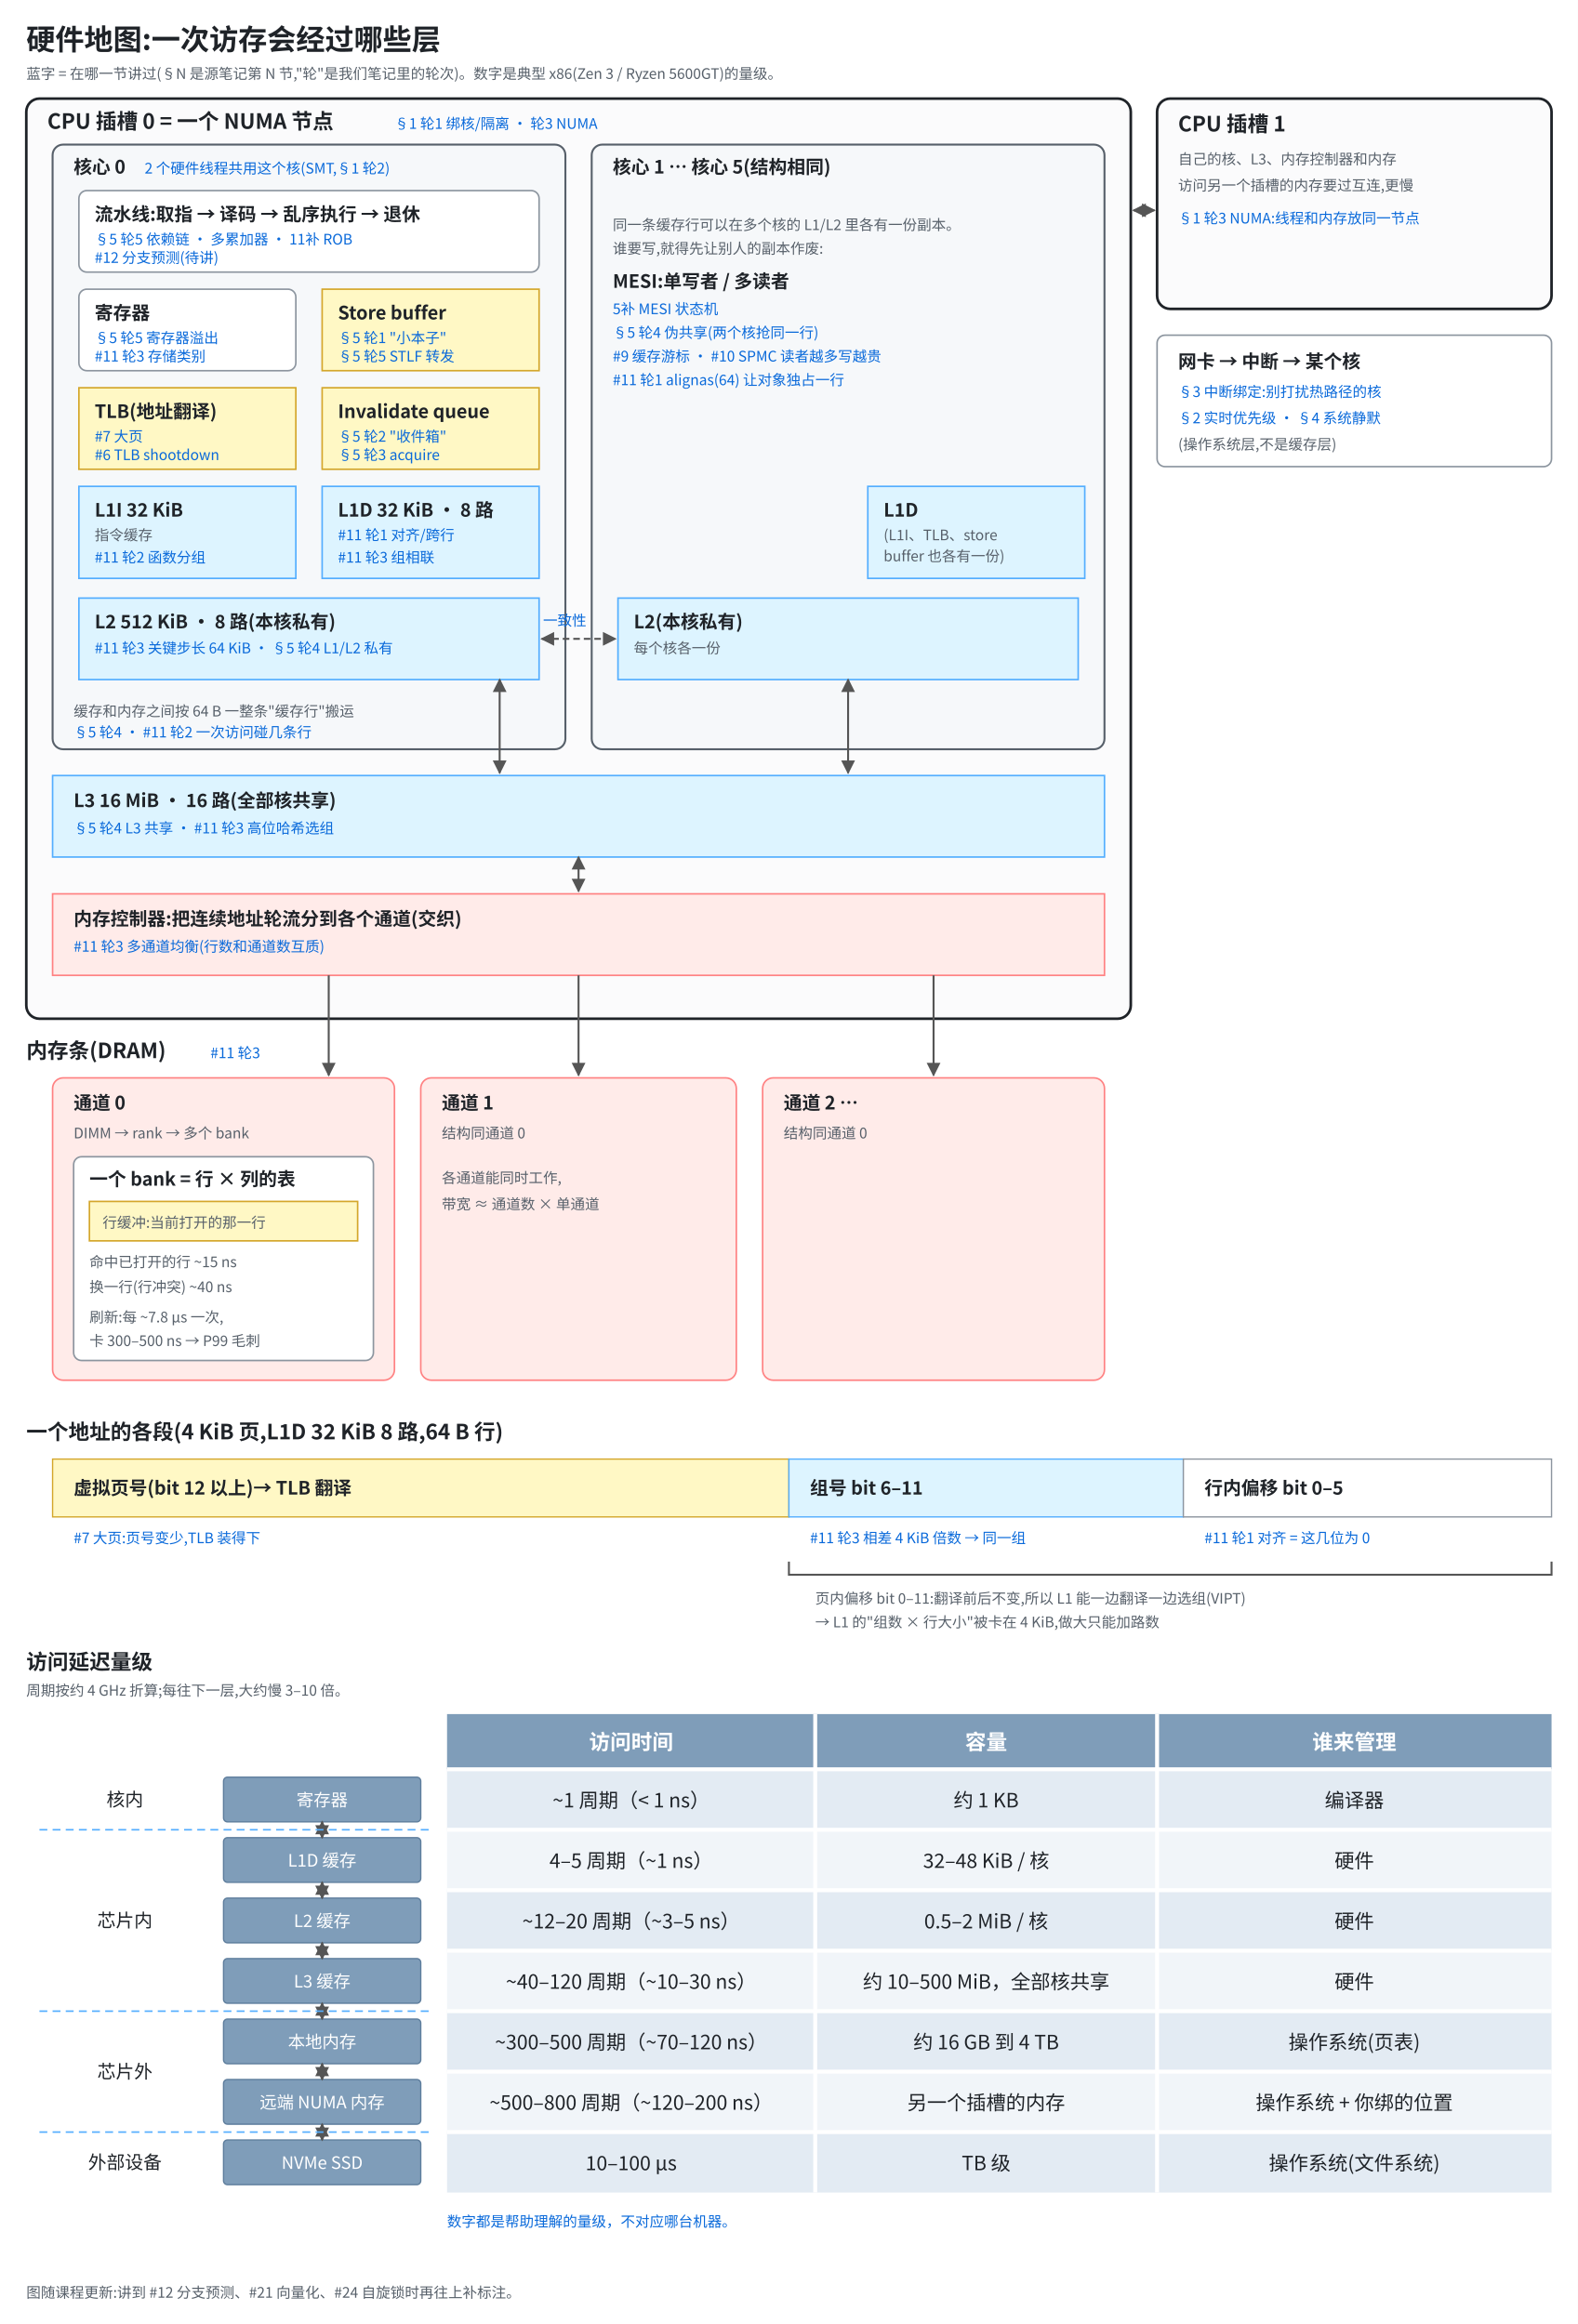
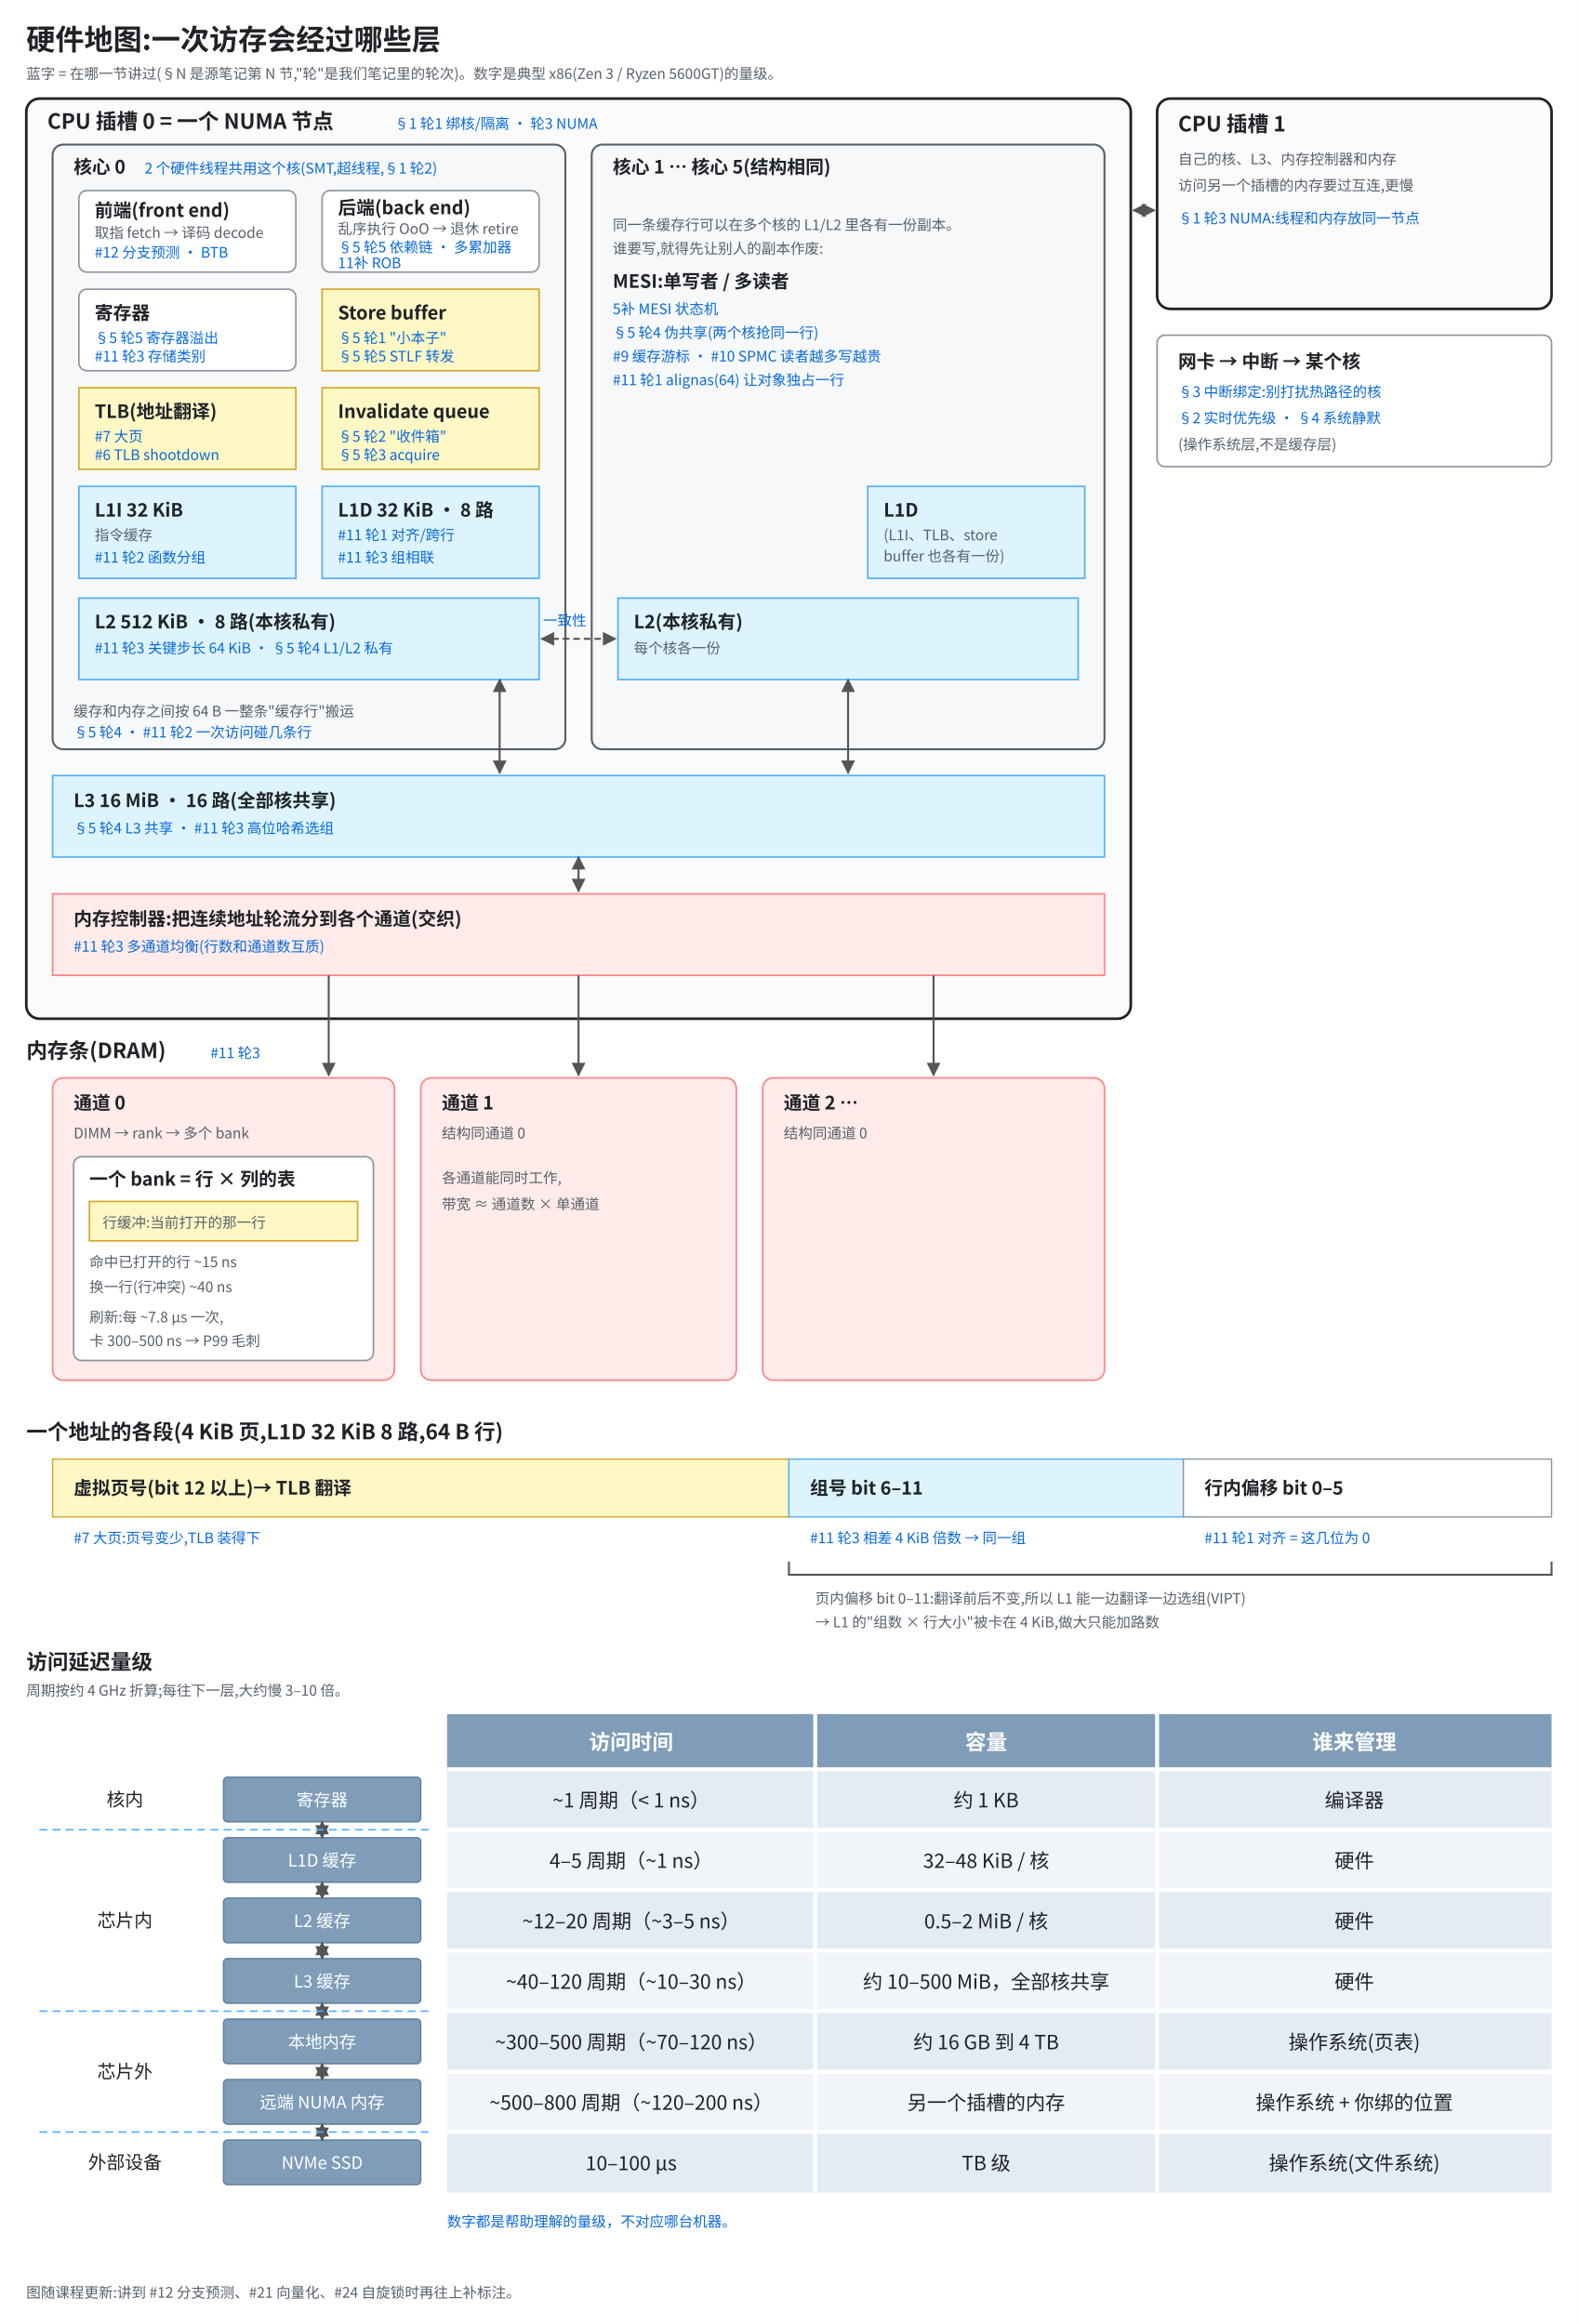
<svg xmlns="http://www.w3.org/2000/svg" viewBox="0 0 1200 1768" width="1200" height="1768" font-family="PingFang SC, Microsoft YaHei, Noto Sans CJK SC, sans-serif">
  <defs>
    <marker id="arr" viewBox="0 0 10 10" refX="9" refY="5" markerWidth="7" markerHeight="7" orient="auto-start-reverse">
      <path d="M0,0 L10,5 L0,10 z" fill="#555" />
    </marker>
    <style>
      .t  { font-size: 14px; font-weight: 600; fill: #1f2328; }
      .s  { font-size: 11px; fill: #57606a; }
      .h  { font-size: 16px; font-weight: 700; fill: #1f2328; }
      .tag{ font-size: 11px; fill: #0969da; }
      .box   { fill: #ffffff; stroke: #8c959f; stroke-width: 1.2; rx: 6; }
      .core  { fill: #f6f8fa; stroke: #57606a; stroke-width: 1.5; }
      .sock  { fill: #fbfbfc; stroke: #1f2328; stroke-width: 2; }
      .cache { fill: #ddf4ff; stroke: #54aeff; stroke-width: 1.2; }
      .buf   { fill: #fff8c5; stroke: #d4a72c; stroke-width: 1.2; }
      .mem   { fill: #ffebe9; stroke: #ff8182; stroke-width: 1.2; }
      .line  { stroke: #555; stroke-width: 1.5; fill: none; }
    </style>
  </defs>
  <rect x="0" y="0" width="1200" height="1768" fill="#ffffff" />
  <text x="20" y="38" class="h" style="font-size:22px">硬件地图:一次访存会经过哪些层</text>
  <text x="20" y="60" class="s">蓝字 = 在哪一节讲过(§N 是源笔记第 N 节,"轮"是我们笔记里的轮次)。数字是典型 x86(Zen 3 / Ryzen 5600GT)的量级。</text>
  <rect x="20" y="75" width="840" height="700" rx="10" class="sock" />
  <text x="36" y="98" class="h">CPU 插槽 0 = 一个 NUMA 节点</text>
  <text x="300" y="98" class="tag">§1 轮1 绑核/隔离 · 轮3 NUMA</text>
  <rect x="40" y="110" width="390" height="460" rx="8" class="core" />
  <text x="56" y="132" class="t">核心 0</text>
-   <text x="110" y="132" class="tag">2 个硬件线程共用这个核(SMT,§1 轮2)</text>
-   <rect x="60" y="145" width="350" height="62" class="box" />
-   <text x="72" y="168" class="t">流水线:取指 → 译码 → 乱序执行 → 退休</text>
-   <text x="72" y="186" class="tag">§5 轮5 依赖链 · 多累加器 · 11补 ROB</text>
-   <text x="72" y="200" class="tag">#12 分支预测(待讲)</text>
+   <text x="110" y="132" class="tag">2 个硬件线程共用这个核(SMT,超线程,§1 轮2)</text>
+   <rect x="60" y="145" width="165" height="62" class="box" />
+   <text x="72" y="165" class="t">前端(front end)</text>
+   <text x="72" y="181" class="s">取指 fetch → 译码 decode</text>
+   <text x="72" y="196" class="tag">#12 分支预测 · BTB</text>
+   <rect x="245" y="145" width="165" height="62" class="box" />
+   <text x="257" y="163" class="t">后端(back end)</text>
+   <text x="257" y="178" class="s">乱序执行 OoO → 退休 retire</text>
+   <text x="257" y="192" class="tag">§5 轮5 依赖链 · 多累加器</text>
+   <text x="257" y="204" class="tag">11补 ROB</text>
  <rect x="60" y="220" width="165" height="62" class="box" />
  <text x="72" y="243" class="t">寄存器</text>
  <text x="72" y="261" class="tag">§5 轮5 寄存器溢出</text>
  <text x="72" y="275" class="tag">#11 轮3 存储类别</text>
  <rect x="245" y="220" width="165" height="62" class="buf" />
  <text x="257" y="243" class="t">Store buffer</text>
  <text x="257" y="261" class="tag">§5 轮1 "小本子"</text>
  <text x="257" y="275" class="tag">§5 轮5 STLF 转发</text>
  <rect x="60" y="295" width="165" height="62" class="buf" />
  <text x="72" y="318" class="t">TLB(地址翻译)</text>
  <text x="72" y="336" class="tag">#7 大页</text>
  <text x="72" y="350" class="tag">#6 TLB shootdown</text>
  <rect x="245" y="295" width="165" height="62" class="buf" />
  <text x="257" y="318" class="t">Invalidate queue</text>
  <text x="257" y="336" class="tag">§5 轮2 "收件箱"</text>
  <text x="257" y="350" class="tag">§5 轮3 acquire</text>
  <rect x="60" y="370" width="165" height="70" class="cache" />
  <text x="72" y="393" class="t">L1I 32 KiB</text>
  <text x="72" y="411" class="s">指令缓存</text>
  <text x="72" y="428" class="tag">#11 轮2 函数分组</text>
  <rect x="245" y="370" width="165" height="70" class="cache" />
  <text x="257" y="393" class="t">L1D 32 KiB · 8 路</text>
  <text x="257" y="411" class="tag">#11 轮1 对齐/跨行</text>
  <text x="257" y="428" class="tag">#11 轮3 组相联</text>
  <rect x="60" y="455" width="350" height="62" class="cache" />
  <text x="72" y="478" class="t">L2 512 KiB · 8 路(本核私有)</text>
  <text x="72" y="497" class="tag">#11 轮3 关键步长 64 KiB · §5 轮4 L1/L2 私有</text>
  <text x="56" y="545" class="s">缓存和内存之间按 64 B 一整条"缓存行"搬运</text>
  <text x="56" y="561" class="tag">§5 轮4 · #11 轮2 一次访问碰几条行</text>
  <rect x="450" y="110" width="390" height="460" rx="8" class="core" />
  <text x="466" y="132" class="t">核心 1 … 核心 5(结构相同)</text>
  <text x="466" y="175" class="s">同一条缓存行可以在多个核的 L1/L2 里各有一份副本。</text>
  <text x="466" y="193" class="s">谁要写,就得先让别人的副本作废:</text>
  <text x="466" y="219" class="t">MESI:单写者 / 多读者</text>
  <text x="466" y="239" class="tag">5补 MESI 状态机</text>
  <text x="466" y="257" class="tag">§5 轮4 伪共享(两个核抢同一行)</text>
  <text x="466" y="275" class="tag">#9 缓存游标 · #10 SPMC 读者越多写越贵</text>
  <text x="466" y="293" class="tag">#11 轮1 alignas(64) 让对象独占一行</text>
  <rect x="660" y="370" width="165" height="70" class="cache" />
  <text x="672" y="393" class="t">L1D</text>
  <text x="672" y="411" class="s">(L1I、TLB、store</text>
  <text x="672" y="427" class="s">buffer 也各有一份)</text>
  <rect x="470" y="455" width="350" height="62" class="cache" />
  <text x="482" y="478" class="t">L2(本核私有)</text>
  <text x="482" y="497" class="s">每个核各一份</text>
  <line x1="412" y1="486" x2="468" y2="486" class="line" marker-start="url(#arr)" marker-end="url(#arr)" stroke-dasharray="5 3" />
  <text x="413" y="476" class="tag">一致性</text>
  <rect x="40" y="590" width="800" height="62" class="cache" />
  <text x="56" y="614" class="t">L3 16 MiB · 16 路(全部核共享)</text>
  <text x="56" y="634" class="tag">§5 轮4 L3 共享 · #11 轮3 高位哈希选组</text>
  <line x1="380" y1="517" x2="380" y2="588" class="line" marker-start="url(#arr)" marker-end="url(#arr)" />
  <line x1="645" y1="517" x2="645" y2="588" class="line" marker-start="url(#arr)" marker-end="url(#arr)" />
  <rect x="40" y="680" width="800" height="62" class="mem" />
  <text x="56" y="704" class="t">内存控制器:把连续地址轮流分到各个通道(交织)</text>
  <text x="56" y="724" class="tag">#11 轮3 多通道均衡(行数和通道数互质)</text>
  <line x1="440" y1="652" x2="440" y2="678" class="line" marker-start="url(#arr)" marker-end="url(#arr)" />
  <rect x="880" y="75" width="300" height="160" rx="10" class="sock" />
  <text x="896" y="100" class="h">CPU 插槽 1</text>
  <text x="896" y="125" class="s">自己的核、L3、内存控制器和内存</text>
  <text x="896" y="145" class="s">访问另一个插槽的内存要过互连,更慢</text>
  <text x="896" y="170" class="tag">§1 轮3 NUMA:线程和内存放同一节点</text>
  <line x1="862" y1="160" x2="878" y2="160" class="line" marker-start="url(#arr)" marker-end="url(#arr)" />
  <rect x="880" y="255" width="300" height="100" rx="8" class="box" />
  <text x="896" y="280" class="t">网卡 → 中断 → 某个核</text>
  <text x="896" y="302" class="tag">§3 中断绑定:别打扰热路径的核</text>
  <text x="896" y="322" class="tag">§2 实时优先级 · §4 系统静默</text>
  <text x="896" y="342" class="s">(操作系统层,不是缓存层)</text>
  <text x="20" y="805" class="h">内存条(DRAM)</text>
  <text x="160" y="805" class="tag">#11 轮3</text>
  <line x1="250" y1="742" x2="250" y2="818" class="line" marker-end="url(#arr)" />
  <line x1="440" y1="742" x2="440" y2="818" class="line" marker-end="url(#arr)" />
  <line x1="710" y1="742" x2="710" y2="818" class="line" marker-end="url(#arr)" />
  <rect x="40" y="820" width="260" height="230" rx="8" class="mem" />
  <text x="56" y="844" class="t">通道 0</text>
  <text x="56" y="866" class="s">DIMM → rank → 多个 bank</text>
  <rect x="56" y="880" width="228" height="155" class="box" />
  <text x="68" y="902" class="t">一个 bank = 行 × 列的表</text>
  <rect x="68" y="914" width="204" height="30" class="buf" />
  <text x="78" y="934" class="s">行缓冲:当前打开的那一行</text>
  <text x="68" y="964" class="s">命中已打开的行 ~15 ns</text>
  <text x="68" y="983" class="s">换一行(行冲突) ~40 ns</text>
  <text x="68" y="1006" class="s">刷新:每 ~7.8 µs 一次,</text>
  <text x="68" y="1024" class="s">卡 300–500 ns → P99 毛刺</text>
  <rect x="320" y="820" width="240" height="230" rx="8" class="mem" />
  <text x="336" y="844" class="t">通道 1</text>
  <text x="336" y="866" class="s">结构同通道 0</text>
  <text x="336" y="900" class="s">各通道能同时工作,</text>
  <text x="336" y="920" class="s">带宽 ≈ 通道数 × 单通道</text>
  <rect x="580" y="820" width="260" height="230" rx="8" class="mem" />
  <text x="596" y="844" class="t">通道 2 …</text>
  <text x="596" y="866" class="s">结构同通道 0</text>
  <text x="20" y="1095" class="h">一个地址的各段(4 KiB 页,L1D 32 KiB 8 路,64 B 行)</text>
  <rect x="40" y="1110" width="560" height="44" fill="#fff8c5" stroke="#d4a72c" />
  <rect x="600" y="1110" width="300" height="44" fill="#ddf4ff" stroke="#54aeff" />
  <rect x="900" y="1110" width="280" height="44" fill="#ffffff" stroke="#8c959f" />
  <text x="56" y="1137" class="t">虚拟页号(bit 12 以上)→ TLB 翻译</text>
  <text x="616" y="1137" class="t">组号 bit 6–11</text>
  <text x="916" y="1137" class="t">行内偏移 bit 0–5</text>
  <text x="56" y="1174" class="tag">#7 大页:页号变少,TLB 装得下</text>
  <text x="616" y="1174" class="tag">#11 轮3 相差 4 KiB 倍数 → 同一组</text>
  <text x="916" y="1174" class="tag">#11 轮1 对齐 = 这几位为 0</text>
  <path d="M600,1188 L600,1198 L1180,1198 L1180,1188" class="line" />
  <text x="620" y="1220" class="s">页内偏移 bit 0–11:翻译前后不变,所以 L1 能一边翻译一边选组(VIPT)</text>
  <text x="620" y="1238" class="s">→ L1 的"组数 × 行大小"被卡在 4 KiB,做大只能加路数</text>
  <text x="20" y="1270" class="h">访问延迟量级</text>
  <text x="20" y="1290" class="s">周期按约 4 GHz 折算;每往下一层,大约慢 3–10 倍。</text>
  <rect x="340" y="1304" width="840" height="42" fill="#7f9db9" />
  <text x="480" y="1331" text-anchor="middle" style="font-size:16px;font-weight:700;fill:#ffffff">访问时间</text>
  <text x="750" y="1331" text-anchor="middle" style="font-size:16px;font-weight:700;fill:#ffffff">容量</text>
  <text x="1030" y="1331" text-anchor="middle" style="font-size:16px;font-weight:700;fill:#ffffff">谁来管理</text>
  <line x1="620" y1="1304" x2="620" y2="1668" stroke="#ffffff" stroke-width="3" />
  <line x1="880" y1="1304" x2="880" y2="1668" stroke="#ffffff" stroke-width="3" />
  <rect x="340" y="1346" width="840" height="46" fill="#e3ebf3" />
  <line x1="340" y1="1346" x2="1180" y2="1346" stroke="#ffffff" stroke-width="3" />
  <text x="480" y="1375" text-anchor="middle" style="font-size:15px;fill:#1f2328">~1 周期（&lt; 1 ns）</text>
  <text x="750" y="1375" text-anchor="middle" style="font-size:15px;fill:#1f2328">约 1 KB</text>
  <text x="1030" y="1375" text-anchor="middle" style="font-size:15px;fill:#1f2328">编译器</text>
  <rect x="170" y="1352" width="150" height="34" rx="3" fill="#7f9db9" stroke="#5d7d9c" />
  <text x="245" y="1374" text-anchor="middle" style="font-size:13px;fill:#ffffff">寄存器</text>
  <line x1="620" y1="1346" x2="620" y2="1392" stroke="#ffffff" stroke-width="3" />
  <line x1="880" y1="1346" x2="880" y2="1392" stroke="#ffffff" stroke-width="3" />
  <rect x="340" y="1392" width="840" height="46" fill="#f1f5f9" />
  <line x1="340" y1="1392" x2="1180" y2="1392" stroke="#ffffff" stroke-width="3" />
  <text x="480" y="1421" text-anchor="middle" style="font-size:15px;fill:#1f2328">4–5 周期（~1 ns）</text>
  <text x="750" y="1421" text-anchor="middle" style="font-size:15px;fill:#1f2328">32–48 KiB / 核</text>
  <text x="1030" y="1421" text-anchor="middle" style="font-size:15px;fill:#1f2328">硬件</text>
  <rect x="170" y="1398" width="150" height="34" rx="3" fill="#7f9db9" stroke="#5d7d9c" />
  <text x="245" y="1420" text-anchor="middle" style="font-size:13px;fill:#ffffff">L1D 缓存</text>
  <line x1="620" y1="1392" x2="620" y2="1438" stroke="#ffffff" stroke-width="3" />
  <line x1="880" y1="1392" x2="880" y2="1438" stroke="#ffffff" stroke-width="3" />
  <rect x="340" y="1438" width="840" height="46" fill="#e3ebf3" />
  <line x1="340" y1="1438" x2="1180" y2="1438" stroke="#ffffff" stroke-width="3" />
  <text x="480" y="1467" text-anchor="middle" style="font-size:15px;fill:#1f2328">~12–20 周期（~3–5 ns）</text>
  <text x="750" y="1467" text-anchor="middle" style="font-size:15px;fill:#1f2328">0.5–2 MiB / 核</text>
  <text x="1030" y="1467" text-anchor="middle" style="font-size:15px;fill:#1f2328">硬件</text>
  <rect x="170" y="1444" width="150" height="34" rx="3" fill="#7f9db9" stroke="#5d7d9c" />
  <text x="245" y="1466" text-anchor="middle" style="font-size:13px;fill:#ffffff">L2 缓存</text>
  <line x1="620" y1="1438" x2="620" y2="1484" stroke="#ffffff" stroke-width="3" />
  <line x1="880" y1="1438" x2="880" y2="1484" stroke="#ffffff" stroke-width="3" />
  <rect x="340" y="1484" width="840" height="46" fill="#f1f5f9" />
  <line x1="340" y1="1484" x2="1180" y2="1484" stroke="#ffffff" stroke-width="3" />
  <text x="480" y="1513" text-anchor="middle" style="font-size:15px;fill:#1f2328">~40–120 周期（~10–30 ns）</text>
  <text x="750" y="1513" text-anchor="middle" style="font-size:15px;fill:#1f2328">约 10–500 MiB，全部核共享</text>
  <text x="1030" y="1513" text-anchor="middle" style="font-size:15px;fill:#1f2328">硬件</text>
  <rect x="170" y="1490" width="150" height="34" rx="3" fill="#7f9db9" stroke="#5d7d9c" />
  <text x="245" y="1512" text-anchor="middle" style="font-size:13px;fill:#ffffff">L3 缓存</text>
  <line x1="620" y1="1484" x2="620" y2="1530" stroke="#ffffff" stroke-width="3" />
  <line x1="880" y1="1484" x2="880" y2="1530" stroke="#ffffff" stroke-width="3" />
  <rect x="340" y="1530" width="840" height="46" fill="#e3ebf3" />
  <line x1="340" y1="1530" x2="1180" y2="1530" stroke="#ffffff" stroke-width="3" />
  <text x="480" y="1559" text-anchor="middle" style="font-size:15px;fill:#1f2328">~300–500 周期（~70–120 ns）</text>
  <text x="750" y="1559" text-anchor="middle" style="font-size:15px;fill:#1f2328">约 16 GB 到 4 TB</text>
  <text x="1030" y="1559" text-anchor="middle" style="font-size:15px;fill:#1f2328">操作系统(页表)</text>
  <rect x="170" y="1536" width="150" height="34" rx="3" fill="#7f9db9" stroke="#5d7d9c" />
  <text x="245" y="1558" text-anchor="middle" style="font-size:13px;fill:#ffffff">本地内存</text>
  <line x1="620" y1="1530" x2="620" y2="1576" stroke="#ffffff" stroke-width="3" />
  <line x1="880" y1="1530" x2="880" y2="1576" stroke="#ffffff" stroke-width="3" />
  <rect x="340" y="1576" width="840" height="46" fill="#f1f5f9" />
  <line x1="340" y1="1576" x2="1180" y2="1576" stroke="#ffffff" stroke-width="3" />
  <text x="480" y="1605" text-anchor="middle" style="font-size:15px;fill:#1f2328">~500–800 周期（~120–200 ns）</text>
  <text x="750" y="1605" text-anchor="middle" style="font-size:15px;fill:#1f2328">另一个插槽的内存</text>
  <text x="1030" y="1605" text-anchor="middle" style="font-size:15px;fill:#1f2328">操作系统 + 你绑的位置</text>
  <rect x="170" y="1582" width="150" height="34" rx="3" fill="#7f9db9" stroke="#5d7d9c" />
  <text x="245" y="1604" text-anchor="middle" style="font-size:13px;fill:#ffffff">远端 NUMA 内存</text>
  <line x1="620" y1="1576" x2="620" y2="1622" stroke="#ffffff" stroke-width="3" />
  <line x1="880" y1="1576" x2="880" y2="1622" stroke="#ffffff" stroke-width="3" />
  <rect x="340" y="1622" width="840" height="46" fill="#e3ebf3" />
  <line x1="340" y1="1622" x2="1180" y2="1622" stroke="#ffffff" stroke-width="3" />
  <text x="480" y="1651" text-anchor="middle" style="font-size:15px;fill:#1f2328">10–100 µs</text>
  <text x="750" y="1651" text-anchor="middle" style="font-size:15px;fill:#1f2328">TB 级</text>
  <text x="1030" y="1651" text-anchor="middle" style="font-size:15px;fill:#1f2328">操作系统(文件系统)</text>
  <rect x="170" y="1628" width="150" height="34" rx="3" fill="#7f9db9" stroke="#5d7d9c" />
  <text x="245" y="1650" text-anchor="middle" style="font-size:13px;fill:#ffffff">NVMe SSD</text>
  <line x1="620" y1="1622" x2="620" y2="1668" stroke="#ffffff" stroke-width="3" />
  <line x1="880" y1="1622" x2="880" y2="1668" stroke="#ffffff" stroke-width="3" />
  <line x1="245" y1="1386" x2="245" y2="1398" class="line" marker-start="url(#arr)" marker-end="url(#arr)" />
  <line x1="245" y1="1432" x2="245" y2="1444" class="line" marker-start="url(#arr)" marker-end="url(#arr)" />
  <line x1="245" y1="1478" x2="245" y2="1490" class="line" marker-start="url(#arr)" marker-end="url(#arr)" />
  <line x1="245" y1="1524" x2="245" y2="1536" class="line" marker-start="url(#arr)" marker-end="url(#arr)" />
  <line x1="245" y1="1570" x2="245" y2="1582" class="line" marker-start="url(#arr)" marker-end="url(#arr)" />
  <line x1="245" y1="1616" x2="245" y2="1628" class="line" marker-start="url(#arr)" marker-end="url(#arr)" />
  <text x="95" y="1374" text-anchor="middle" style="font-size:14px;fill:#1f2328">核内</text>
  <line x1="30" y1="1392" x2="330" y2="1392" stroke="#54aeff" stroke-width="1.2" stroke-dasharray="6 4" />
  <text x="95" y="1466" text-anchor="middle" style="font-size:14px;fill:#1f2328">芯片内</text>
  <line x1="30" y1="1530" x2="330" y2="1530" stroke="#54aeff" stroke-width="1.2" stroke-dasharray="6 4" />
  <text x="95" y="1581" text-anchor="middle" style="font-size:14px;fill:#1f2328">芯片外</text>
  <line x1="30" y1="1622" x2="330" y2="1622" stroke="#54aeff" stroke-width="1.2" stroke-dasharray="6 4" />
  <text x="95" y="1650" text-anchor="middle" style="font-size:14px;fill:#1f2328">外部设备</text>
  <text x="340" y="1694" class="tag">数字都是帮助理解的量级，不对应哪台机器。</text>
  <text x="20" y="1748" class="s">图随课程更新:讲到 #12 分支预测、#21 向量化、#24 自旋锁时再往上补标注。</text>
</svg>
